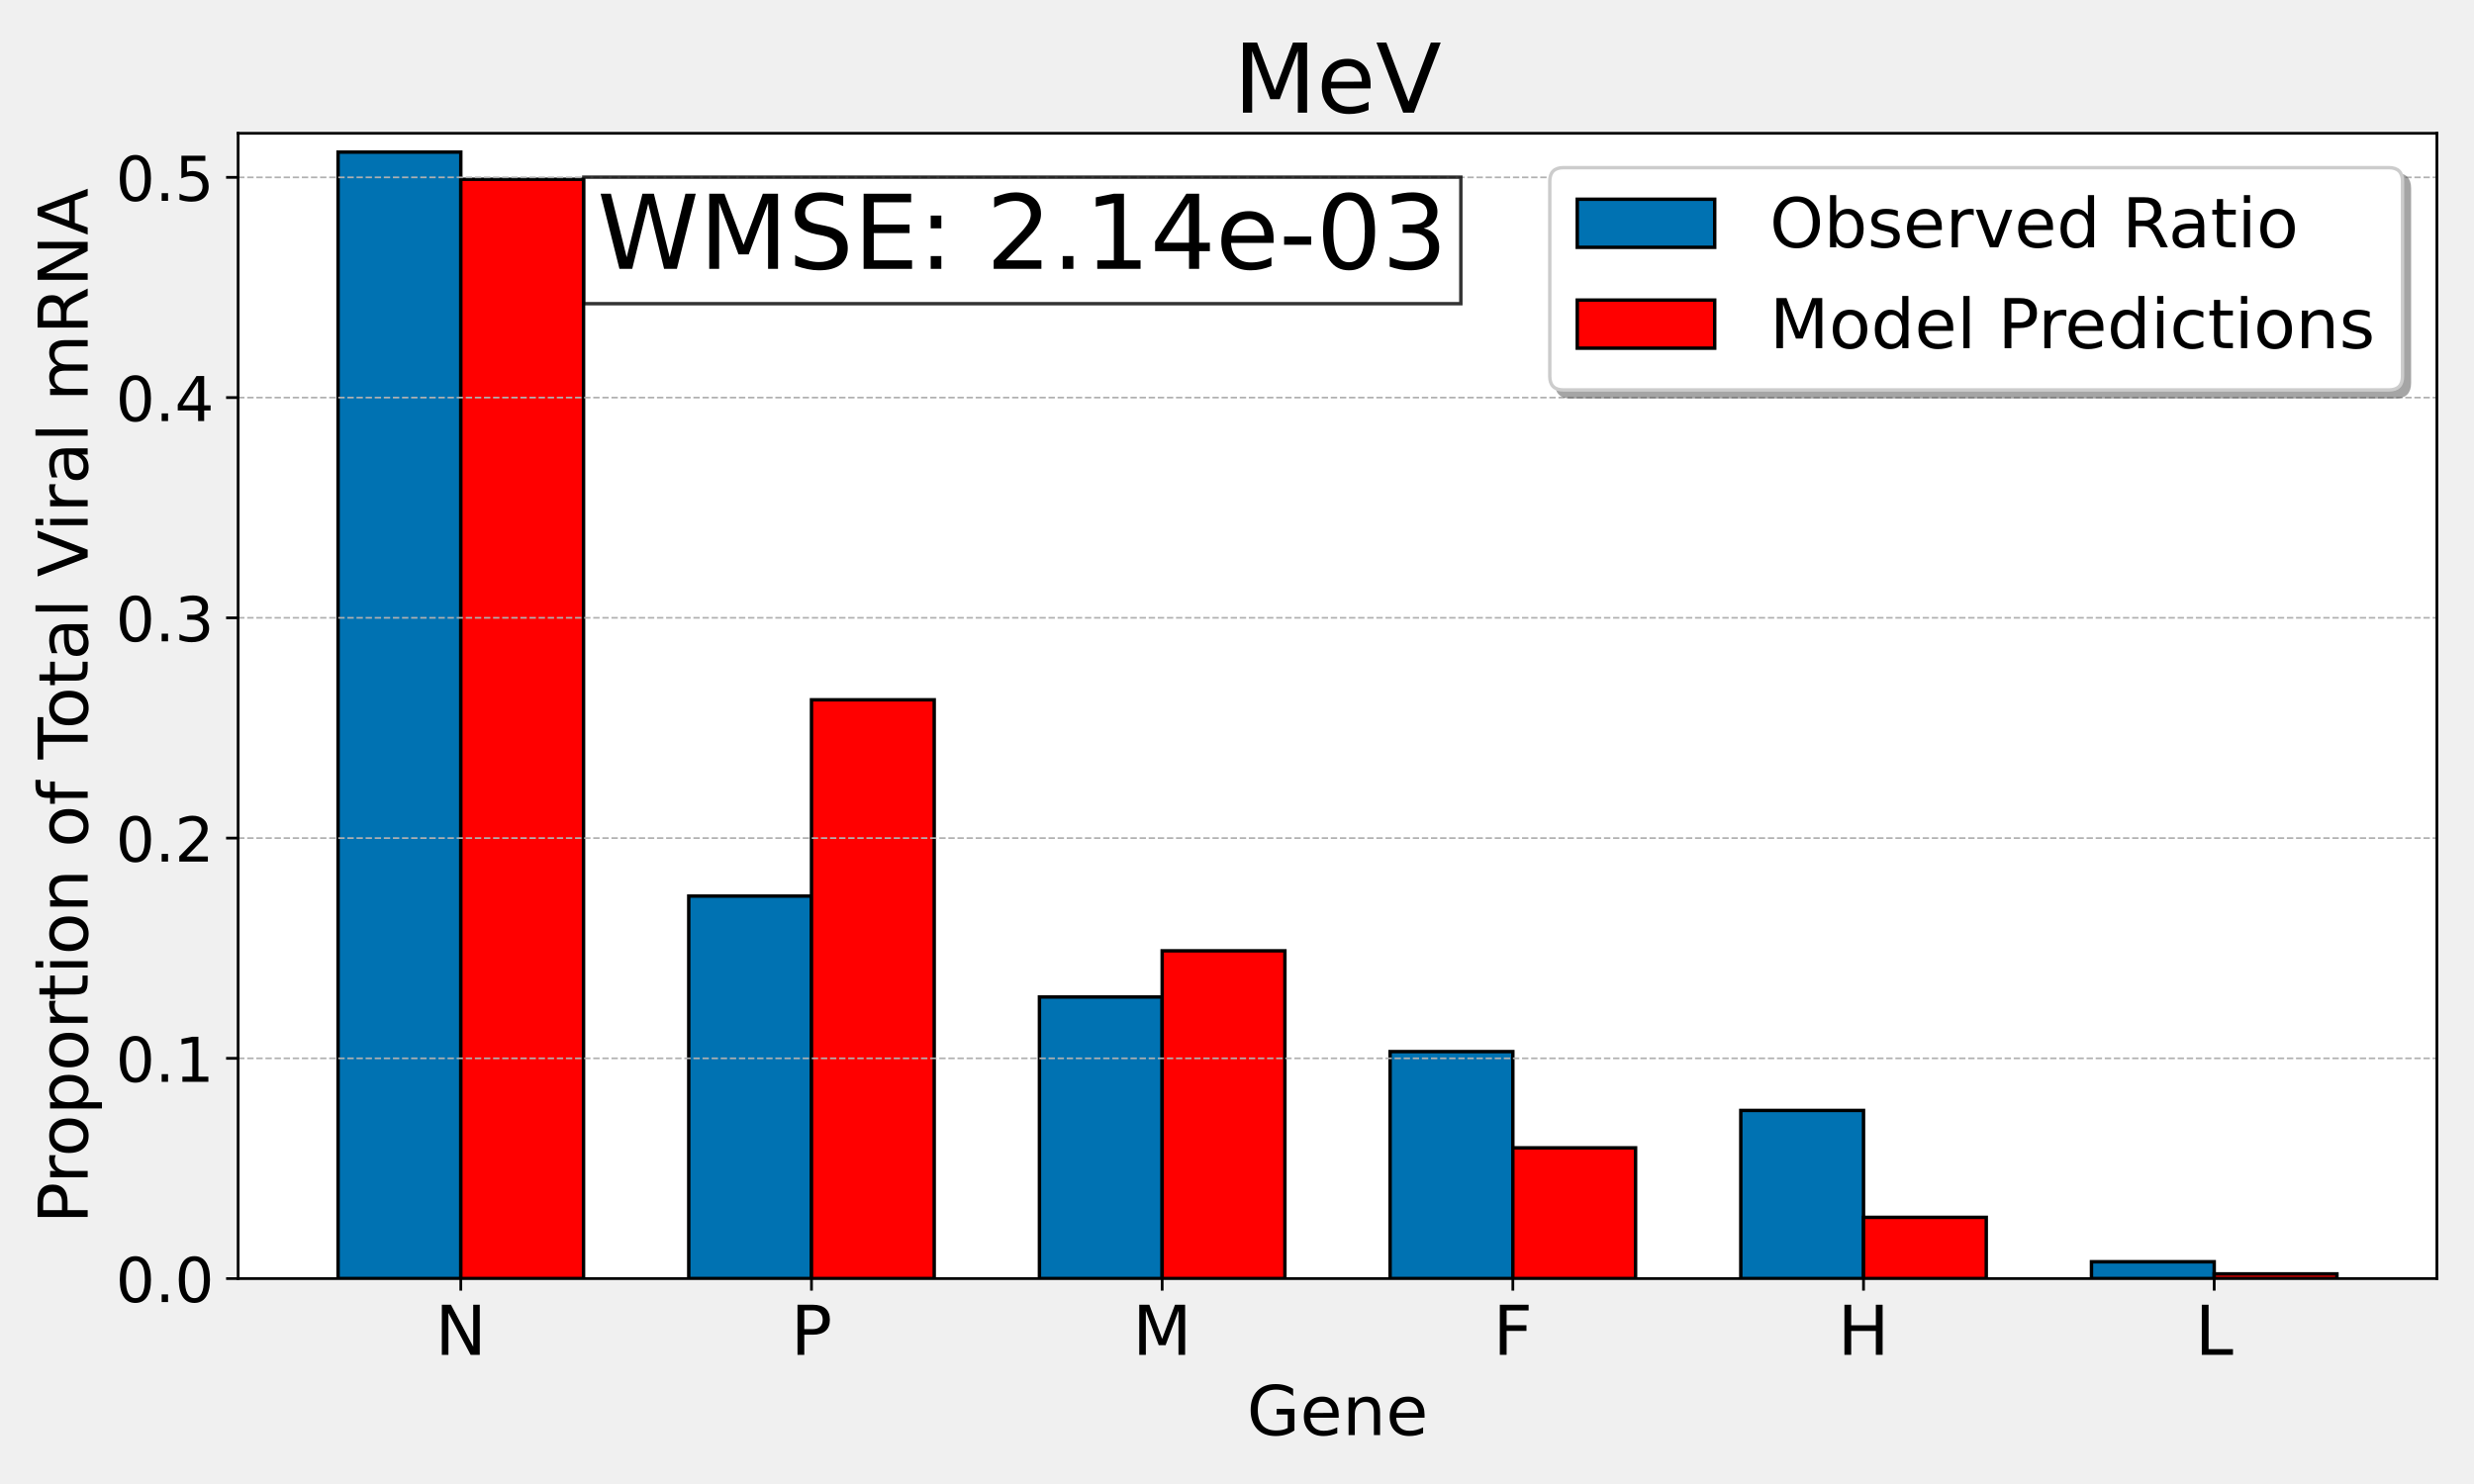
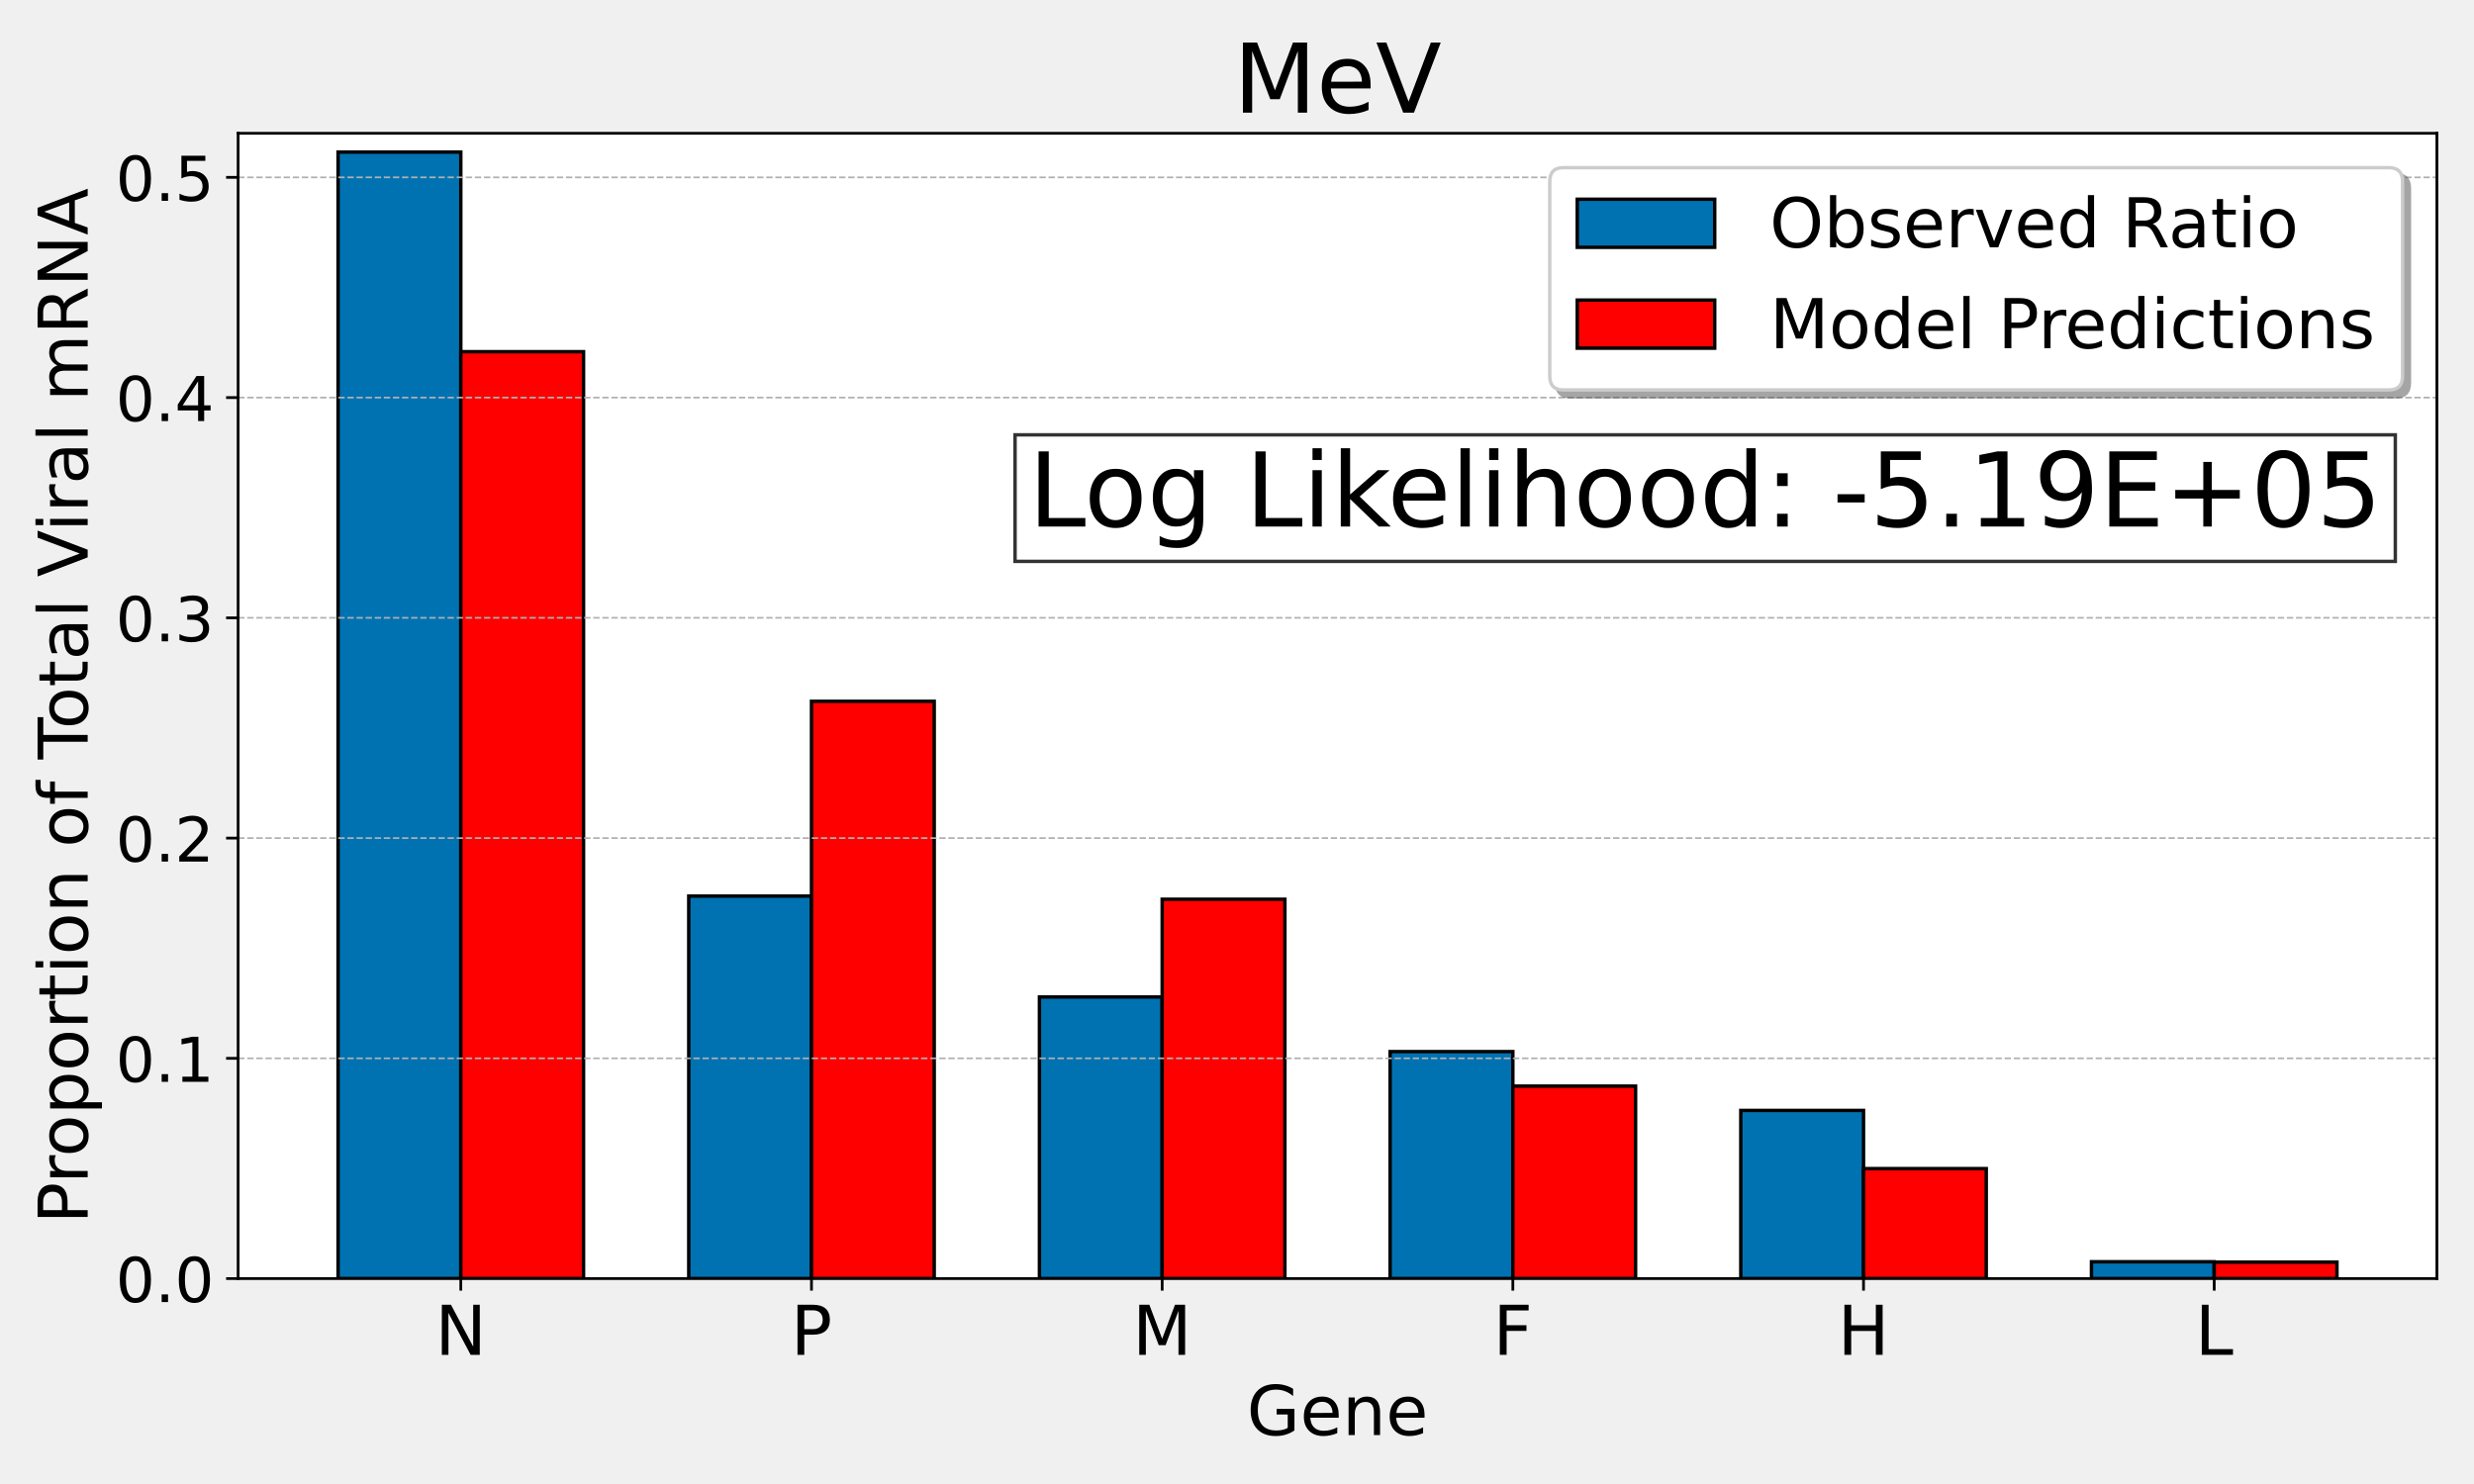
<svg xmlns="http://www.w3.org/2000/svg" xmlns:xlink="http://www.w3.org/1999/xlink" width="720pt" height="432pt" viewBox="0 0 720 432" version="1.1">
  <defs>
    <style type="text/css">*{stroke-linejoin: round; stroke-linecap: butt}</style>
  </defs>
  <g id="figure_1">
    <g id="patch_1">
      <path d="M 0 432  L 720 432  L 720 0  L 0 0  L 0 432  z " style="fill: none" />
    </g>
    <g id="axes_1">
      <g id="patch_2">
        <path d="M 69.3 372.2  L 709.2 372.2  L 709.2 38.8  L 69.3 38.8  z " style="fill: #ffffff" />
      </g>
      <g id="patch_3">
-         <path d="M 98.386 372.2  L 134.106 372.2  L 134.106 44.282  L 98.386 44.282  z " clip-path="url(#p2b75da24c3)" style="fill: #0072b2; stroke: #000000; stroke-linejoin: miter" />
+         <path d="M 98.386 372.2  L 134.106 372.2  L 134.106 44.282  L 98.386 44.282  z " clip-path="url(#p42347d7946)" style="fill: #0072b2; stroke: #000000; stroke-linejoin: miter" />
      </g>
      <g id="patch_4">
-         <path d="M 200.444 372.2  L 236.164 372.2  L 236.164 260.855  L 200.444 260.855  z " clip-path="url(#p2b75da24c3)" style="fill: #0072b2; stroke: #000000; stroke-linejoin: miter" />
+         <path d="M 200.444 372.2  L 236.164 372.2  L 236.164 260.855  L 200.444 260.855  z " clip-path="url(#p42347d7946)" style="fill: #0072b2; stroke: #000000; stroke-linejoin: miter" />
      </g>
      <g id="patch_5">
-         <path d="M 302.501 372.2  L 338.221 372.2  L 338.221 290.22  L 302.501 290.22  z " clip-path="url(#p2b75da24c3)" style="fill: #0072b2; stroke: #000000; stroke-linejoin: miter" />
+         <path d="M 302.501 372.2  L 338.221 372.2  L 338.221 290.22  L 302.501 290.22  z " clip-path="url(#p42347d7946)" style="fill: #0072b2; stroke: #000000; stroke-linejoin: miter" />
      </g>
      <g id="patch_6">
-         <path d="M 404.559 372.2  L 440.279 372.2  L 440.279 306.127  L 404.559 306.127  z " clip-path="url(#p2b75da24c3)" style="fill: #0072b2; stroke: #000000; stroke-linejoin: miter" />
+         <path d="M 404.559 372.2  L 440.279 372.2  L 440.279 306.127  L 404.559 306.127  z " clip-path="url(#p42347d7946)" style="fill: #0072b2; stroke: #000000; stroke-linejoin: miter" />
      </g>
      <g id="patch_7">
-         <path d="M 506.616 372.2  L 542.336 372.2  L 542.336 323.257  L 506.616 323.257  z " clip-path="url(#p2b75da24c3)" style="fill: #0072b2; stroke: #000000; stroke-linejoin: miter" />
+         <path d="M 506.616 372.2  L 542.336 372.2  L 542.336 323.257  L 506.616 323.257  z " clip-path="url(#p42347d7946)" style="fill: #0072b2; stroke: #000000; stroke-linejoin: miter" />
      </g>
      <g id="patch_8">
-         <path d="M 608.673 372.2  L 644.394 372.2  L 644.394 367.306  L 608.673 367.306  z " clip-path="url(#p2b75da24c3)" style="fill: #0072b2; stroke: #000000; stroke-linejoin: miter" />
+         <path d="M 608.673 372.2  L 644.394 372.2  L 644.394 367.306  L 608.673 367.306  z " clip-path="url(#p42347d7946)" style="fill: #0072b2; stroke: #000000; stroke-linejoin: miter" />
      </g>
      <g id="patch_9">
-         <path d="M 134.106 372.2  L 169.827 372.2  L 169.827 52.189  L 134.106 52.189  z " clip-path="url(#p2b75da24c3)" style="fill: #ff0000; stroke: #000000; stroke-linejoin: miter" />
+         <path d="M 134.106 372.2  L 169.827 372.2  L 169.827 102.368  L 134.106 102.368  z " clip-path="url(#p42347d7946)" style="fill: #ff0000; stroke: #000000; stroke-linejoin: miter" />
      </g>
      <g id="patch_10">
-         <path d="M 236.164 372.2  L 271.884 372.2  L 271.884 203.711  L 236.164 203.711  z " clip-path="url(#p2b75da24c3)" style="fill: #ff0000; stroke: #000000; stroke-linejoin: miter" />
+         <path d="M 236.164 372.2  L 271.884 372.2  L 271.884 204.152  L 236.164 204.152  z " clip-path="url(#p42347d7946)" style="fill: #ff0000; stroke: #000000; stroke-linejoin: miter" />
      </g>
      <g id="patch_11">
-         <path d="M 338.221 372.2  L 373.941 372.2  L 373.941 276.795  L 338.221 276.795  z " clip-path="url(#p2b75da24c3)" style="fill: #ff0000; stroke: #000000; stroke-linejoin: miter" />
+         <path d="M 338.221 372.2  L 373.941 372.2  L 373.941 261.769  L 338.221 261.769  z " clip-path="url(#p42347d7946)" style="fill: #ff0000; stroke: #000000; stroke-linejoin: miter" />
      </g>
      <g id="patch_12">
-         <path d="M 440.279 372.2  L 475.999 372.2  L 475.999 334.137  L 440.279 334.137  z " clip-path="url(#p2b75da24c3)" style="fill: #ff0000; stroke: #000000; stroke-linejoin: miter" />
+         <path d="M 440.279 372.2  L 475.999 372.2  L 475.999 316.16  L 440.279 316.16  z " clip-path="url(#p42347d7946)" style="fill: #ff0000; stroke: #000000; stroke-linejoin: miter" />
      </g>
      <g id="patch_13">
-         <path d="M 542.336 372.2  L 578.056 372.2  L 578.056 354.376  L 542.336 354.376  z " clip-path="url(#p2b75da24c3)" style="fill: #ff0000; stroke: #000000; stroke-linejoin: miter" />
+         <path d="M 542.336 372.2  L 578.056 372.2  L 578.056 340.193  L 542.336 340.193  z " clip-path="url(#p42347d7946)" style="fill: #ff0000; stroke: #000000; stroke-linejoin: miter" />
      </g>
      <g id="patch_14">
-         <path d="M 644.394 372.2  L 680.114 372.2  L 680.114 370.838  L 644.394 370.838  z " clip-path="url(#p2b75da24c3)" style="fill: #ff0000; stroke: #000000; stroke-linejoin: miter" />
+         <path d="M 644.394 372.2  L 680.114 372.2  L 680.114 367.404  L 644.394 367.404  z " clip-path="url(#p42347d7946)" style="fill: #ff0000; stroke: #000000; stroke-linejoin: miter" />
      </g>
      <g id="matplotlib.axis_1">
        <g id="xtick_1">
          <g id="line2d_1">
            <defs>
-               <path id="md124e6c155" d="M 0 0  L 0 3.5  " style="stroke: #000000; stroke-width: 0.8" />
-             </defs>
-             <g>
-               <use xlink:href="#md124e6c155" x="134.106" y="372.2" style="stroke: #000000; stroke-width: 0.8" />
+               <path id="m734fa1c72e" d="M 0 0  L 0 3.5  " style="stroke: #000000; stroke-width: 0.8" />
+             </defs>
+             <g>
+               <use xlink:href="#m734fa1c72e" x="134.106" y="372.2" style="stroke: #000000; stroke-width: 0.8" />
            </g>
          </g>
          <g id="text_1">
            <g transform="translate(126.6252 394.3969) scale(0.2 -0.2)">
              <defs>
                <path id="DejaVuSans-4e" d="M 628 4666  L 1478 4666  L 3547 763  L 3547 4666  L 4159 4666  L 4159 0  L 3309 0  L 1241 3903  L 1241 0  L 628 0  L 628 4666  z " transform="scale(0.015625)" />
              </defs>
              <use xlink:href="#DejaVuSans-4e" />
            </g>
          </g>
        </g>
        <g id="xtick_2">
          <g id="line2d_2">
            <g>
-               <use xlink:href="#md124e6c155" x="236.164" y="372.2" style="stroke: #000000; stroke-width: 0.8" />
+               <use xlink:href="#m734fa1c72e" x="236.164" y="372.2" style="stroke: #000000; stroke-width: 0.8" />
            </g>
          </g>
          <g id="text_2">
            <g transform="translate(230.1342 394.3969) scale(0.2 -0.2)">
              <defs>
                <path id="DejaVuSans-50" d="M 1259 4147  L 1259 2394  L 2053 2394  Q 2494 2394 2734 2622  Q 2975 2850 2975 3272  Q 2975 3691 2734 3919  Q 2494 4147 2053 4147  L 1259 4147  z M 628 4666  L 2053 4666  Q 2838 4666 3239 4311  Q 3641 3956 3641 3272  Q 3641 2581 3239 2228  Q 2838 1875 2053 1875  L 1259 1875  L 1259 0  L 628 0  L 628 4666  z " transform="scale(0.015625)" />
              </defs>
              <use xlink:href="#DejaVuSans-50" />
            </g>
          </g>
        </g>
        <g id="xtick_3">
          <g id="line2d_3">
            <g>
-               <use xlink:href="#md124e6c155" x="338.221" y="372.2" style="stroke: #000000; stroke-width: 0.8" />
+               <use xlink:href="#m734fa1c72e" x="338.221" y="372.2" style="stroke: #000000; stroke-width: 0.8" />
            </g>
          </g>
          <g id="text_3">
            <g transform="translate(329.5932 394.3969) scale(0.2 -0.2)">
              <defs>
                <path id="DejaVuSans-4d" d="M 628 4666  L 1569 4666  L 2759 1491  L 3956 4666  L 4897 4666  L 4897 0  L 4281 0  L 4281 4097  L 3078 897  L 2444 897  L 1241 4097  L 1241 0  L 628 0  L 628 4666  z " transform="scale(0.015625)" />
              </defs>
              <use xlink:href="#DejaVuSans-4d" />
            </g>
          </g>
        </g>
        <g id="xtick_4">
          <g id="line2d_4">
            <g>
-               <use xlink:href="#md124e6c155" x="440.279" y="372.2" style="stroke: #000000; stroke-width: 0.8" />
+               <use xlink:href="#m734fa1c72e" x="440.279" y="372.2" style="stroke: #000000; stroke-width: 0.8" />
            </g>
          </g>
          <g id="text_4">
            <g transform="translate(434.5271 394.3969) scale(0.2 -0.2)">
              <defs>
                <path id="DejaVuSans-46" d="M 628 4666  L 3309 4666  L 3309 4134  L 1259 4134  L 1259 2759  L 3109 2759  L 3109 2228  L 1259 2228  L 1259 0  L 628 0  L 628 4666  z " transform="scale(0.015625)" />
              </defs>
              <use xlink:href="#DejaVuSans-46" />
            </g>
          </g>
        </g>
        <g id="xtick_5">
          <g id="line2d_5">
            <g>
-               <use xlink:href="#md124e6c155" x="542.336" y="372.2" style="stroke: #000000; stroke-width: 0.8" />
+               <use xlink:href="#m734fa1c72e" x="542.336" y="372.2" style="stroke: #000000; stroke-width: 0.8" />
            </g>
          </g>
          <g id="text_5">
            <g transform="translate(534.8158 394.3969) scale(0.2 -0.2)">
              <defs>
                <path id="DejaVuSans-48" d="M 628 4666  L 1259 4666  L 1259 2753  L 3553 2753  L 3553 4666  L 4184 4666  L 4184 0  L 3553 0  L 3553 2222  L 1259 2222  L 1259 0  L 628 0  L 628 4666  z " transform="scale(0.015625)" />
              </defs>
              <use xlink:href="#DejaVuSans-48" />
            </g>
          </g>
        </g>
        <g id="xtick_6">
          <g id="line2d_6">
            <g>
-               <use xlink:href="#md124e6c155" x="644.394" y="372.2" style="stroke: #000000; stroke-width: 0.8" />
+               <use xlink:href="#m734fa1c72e" x="644.394" y="372.2" style="stroke: #000000; stroke-width: 0.8" />
            </g>
          </g>
          <g id="text_6">
            <g transform="translate(638.8217 394.3969) scale(0.2 -0.2)">
              <defs>
                <path id="DejaVuSans-4c" d="M 628 4666  L 1259 4666  L 1259 531  L 3531 531  L 3531 0  L 628 0  L 628 4666  z " transform="scale(0.015625)" />
              </defs>
              <use xlink:href="#DejaVuSans-4c" />
            </g>
          </g>
        </g>
        <g id="text_7">
          <g transform="translate(362.8578 417.7531) scale(0.2 -0.2)">
            <defs>
              <path id="DejaVuSans-47" d="M 3809 666  L 3809 1919  L 2778 1919  L 2778 2438  L 4434 2438  L 4434 434  Q 4069 175 3628 42  Q 3188 -91 2688 -91  Q 1594 -91 976 548  Q 359 1188 359 2328  Q 359 3472 976 4111  Q 1594 4750 2688 4750  Q 3144 4750 3555 4637  Q 3966 4525 4313 4306  L 4313 3634  Q 3963 3931 3569 4081  Q 3175 4231 2741 4231  Q 1884 4231 1454 3753  Q 1025 3275 1025 2328  Q 1025 1384 1454 906  Q 1884 428 2741 428  Q 3075 428 3337 486  Q 3600 544 3809 666  z " transform="scale(0.015625)" />
              <path id="DejaVuSans-65" d="M 3597 1894  L 3597 1613  L 953 1613  Q 991 1019 1311 708  Q 1631 397 2203 397  Q 2534 397 2845 478  Q 3156 559 3463 722  L 3463 178  Q 3153 47 2828 -22  Q 2503 -91 2169 -91  Q 1331 -91 842 396  Q 353 884 353 1716  Q 353 2575 817 3079  Q 1281 3584 2069 3584  Q 2775 3584 3186 3129  Q 3597 2675 3597 1894  z M 3022 2063  Q 3016 2534 2758 2815  Q 2500 3097 2075 3097  Q 1594 3097 1305 2825  Q 1016 2553 972 2059  L 3022 2063  z " transform="scale(0.015625)" />
              <path id="DejaVuSans-6e" d="M 3513 2113  L 3513 0  L 2938 0  L 2938 2094  Q 2938 2591 2744 2837  Q 2550 3084 2163 3084  Q 1697 3084 1428 2787  Q 1159 2491 1159 1978  L 1159 0  L 581 0  L 581 3500  L 1159 3500  L 1159 2956  Q 1366 3272 1645 3428  Q 1925 3584 2291 3584  Q 2894 3584 3203 3211  Q 3513 2838 3513 2113  z " transform="scale(0.015625)" />
            </defs>
            <use xlink:href="#DejaVuSans-47" />
            <use xlink:href="#DejaVuSans-65" x="77.49" />
            <use xlink:href="#DejaVuSans-6e" x="139.014" />
            <use xlink:href="#DejaVuSans-65" x="202.393" />
          </g>
        </g>
      </g>
      <g id="matplotlib.axis_2">
        <g id="ytick_1">
          <g id="line2d_7">
-             <path d="M 69.3 372.2  L 709.2 372.2  " clip-path="url(#p2b75da24c3)" style="fill: none; stroke-dasharray: 1.85,0.8; stroke-dashoffset: 0; stroke: #b0b0b0; stroke-width: 0.5" />
+             <path d="M 69.3 372.2  L 709.2 372.2  " clip-path="url(#p42347d7946)" style="fill: none; stroke-dasharray: 1.85,0.8; stroke-dashoffset: 0; stroke: #b0b0b0; stroke-width: 0.5" />
          </g>
          <g id="line2d_8">
            <defs>
-               <path id="mb677c63ce0" d="M 0 0  L -3.5 0  " style="stroke: #000000; stroke-width: 0.8" />
-             </defs>
-             <g>
-               <use xlink:href="#mb677c63ce0" x="69.3" y="372.2" style="stroke: #000000; stroke-width: 0.8" />
+               <path id="m5d11153fe6" d="M 0 0  L -3.5 0  " style="stroke: #000000; stroke-width: 0.8" />
+             </defs>
+             <g>
+               <use xlink:href="#m5d11153fe6" x="69.3" y="372.2" style="stroke: #000000; stroke-width: 0.8" />
            </g>
          </g>
          <g id="text_8">
            <g transform="translate(33.67437 379.0386) scale(0.18 -0.18)">
              <defs>
                <path id="DejaVuSans-30" d="M 2034 4250  Q 1547 4250 1301 3770  Q 1056 3291 1056 2328  Q 1056 1369 1301 889  Q 1547 409 2034 409  Q 2525 409 2770 889  Q 3016 1369 3016 2328  Q 3016 3291 2770 3770  Q 2525 4250 2034 4250  z M 2034 4750  Q 2819 4750 3233 4129  Q 3647 3509 3647 2328  Q 3647 1150 3233 529  Q 2819 -91 2034 -91  Q 1250 -91 836 529  Q 422 1150 422 2328  Q 422 3509 836 4129  Q 1250 4750 2034 4750  z " transform="scale(0.015625)" />
                <path id="DejaVuSans-2e" d="M 684 794  L 1344 794  L 1344 0  L 684 0  L 684 794  z " transform="scale(0.015625)" />
              </defs>
              <use xlink:href="#DejaVuSans-30" />
              <use xlink:href="#DejaVuSans-2e" x="63.623" />
              <use xlink:href="#DejaVuSans-30" x="95.41" />
            </g>
          </g>
        </g>
        <g id="ytick_2">
          <g id="line2d_9">
-             <path d="M 69.3 308.085  L 709.2 308.085  " clip-path="url(#p2b75da24c3)" style="fill: none; stroke-dasharray: 1.85,0.8; stroke-dashoffset: 0; stroke: #b0b0b0; stroke-width: 0.5" />
+             <path d="M 69.3 308.085  L 709.2 308.085  " clip-path="url(#p42347d7946)" style="fill: none; stroke-dasharray: 1.85,0.8; stroke-dashoffset: 0; stroke: #b0b0b0; stroke-width: 0.5" />
          </g>
          <g id="line2d_10">
            <g>
-               <use xlink:href="#mb677c63ce0" x="69.3" y="308.085" style="stroke: #000000; stroke-width: 0.8" />
+               <use xlink:href="#m5d11153fe6" x="69.3" y="308.085" style="stroke: #000000; stroke-width: 0.8" />
            </g>
          </g>
          <g id="text_9">
            <g transform="translate(33.67437 314.9232) scale(0.18 -0.18)">
              <defs>
                <path id="DejaVuSans-31" d="M 794 531  L 1825 531  L 1825 4091  L 703 3866  L 703 4441  L 1819 4666  L 2450 4666  L 2450 531  L 3481 531  L 3481 0  L 794 0  L 794 531  z " transform="scale(0.015625)" />
              </defs>
              <use xlink:href="#DejaVuSans-30" />
              <use xlink:href="#DejaVuSans-2e" x="63.623" />
              <use xlink:href="#DejaVuSans-31" x="95.41" />
            </g>
          </g>
        </g>
        <g id="ytick_3">
          <g id="line2d_11">
-             <path d="M 69.3 243.969  L 709.2 243.969  " clip-path="url(#p2b75da24c3)" style="fill: none; stroke-dasharray: 1.85,0.8; stroke-dashoffset: 0; stroke: #b0b0b0; stroke-width: 0.5" />
+             <path d="M 69.3 243.969  L 709.2 243.969  " clip-path="url(#p42347d7946)" style="fill: none; stroke-dasharray: 1.85,0.8; stroke-dashoffset: 0; stroke: #b0b0b0; stroke-width: 0.5" />
          </g>
          <g id="line2d_12">
            <g>
-               <use xlink:href="#mb677c63ce0" x="69.3" y="243.969" style="stroke: #000000; stroke-width: 0.8" />
+               <use xlink:href="#m5d11153fe6" x="69.3" y="243.969" style="stroke: #000000; stroke-width: 0.8" />
            </g>
          </g>
          <g id="text_10">
            <g transform="translate(33.67437 250.8078) scale(0.18 -0.18)">
              <defs>
                <path id="DejaVuSans-32" d="M 1228 531  L 3431 531  L 3431 0  L 469 0  L 469 531  Q 828 903 1448 1529  Q 2069 2156 2228 2338  Q 2531 2678 2651 2914  Q 2772 3150 2772 3378  Q 2772 3750 2511 3984  Q 2250 4219 1831 4219  Q 1534 4219 1204 4116  Q 875 4013 500 3803  L 500 4441  Q 881 4594 1212 4672  Q 1544 4750 1819 4750  Q 2544 4750 2975 4387  Q 3406 4025 3406 3419  Q 3406 3131 3298 2873  Q 3191 2616 2906 2266  Q 2828 2175 2409 1742  Q 1991 1309 1228 531  z " transform="scale(0.015625)" />
              </defs>
              <use xlink:href="#DejaVuSans-30" />
              <use xlink:href="#DejaVuSans-2e" x="63.623" />
              <use xlink:href="#DejaVuSans-32" x="95.41" />
            </g>
          </g>
        </g>
        <g id="ytick_4">
          <g id="line2d_13">
-             <path d="M 69.3 179.854  L 709.2 179.854  " clip-path="url(#p2b75da24c3)" style="fill: none; stroke-dasharray: 1.85,0.8; stroke-dashoffset: 0; stroke: #b0b0b0; stroke-width: 0.5" />
+             <path d="M 69.3 179.854  L 709.2 179.854  " clip-path="url(#p42347d7946)" style="fill: none; stroke-dasharray: 1.85,0.8; stroke-dashoffset: 0; stroke: #b0b0b0; stroke-width: 0.5" />
          </g>
          <g id="line2d_14">
            <g>
-               <use xlink:href="#mb677c63ce0" x="69.3" y="179.854" style="stroke: #000000; stroke-width: 0.8" />
+               <use xlink:href="#m5d11153fe6" x="69.3" y="179.854" style="stroke: #000000; stroke-width: 0.8" />
            </g>
          </g>
          <g id="text_11">
            <g transform="translate(33.67437 186.6924) scale(0.18 -0.18)">
              <defs>
                <path id="DejaVuSans-33" d="M 2597 2516  Q 3050 2419 3304 2112  Q 3559 1806 3559 1356  Q 3559 666 3084 287  Q 2609 -91 1734 -91  Q 1441 -91 1130 -33  Q 819 25 488 141  L 488 750  Q 750 597 1062 519  Q 1375 441 1716 441  Q 2309 441 2620 675  Q 2931 909 2931 1356  Q 2931 1769 2642 2001  Q 2353 2234 1838 2234  L 1294 2234  L 1294 2753  L 1863 2753  Q 2328 2753 2575 2939  Q 2822 3125 2822 3475  Q 2822 3834 2567 4026  Q 2313 4219 1838 4219  Q 1578 4219 1281 4162  Q 984 4106 628 3988  L 628 4550  Q 988 4650 1302 4700  Q 1616 4750 1894 4750  Q 2613 4750 3031 4423  Q 3450 4097 3450 3541  Q 3450 3153 3228 2886  Q 3006 2619 2597 2516  z " transform="scale(0.015625)" />
              </defs>
              <use xlink:href="#DejaVuSans-30" />
              <use xlink:href="#DejaVuSans-2e" x="63.623" />
              <use xlink:href="#DejaVuSans-33" x="95.41" />
            </g>
          </g>
        </g>
        <g id="ytick_5">
          <g id="line2d_15">
-             <path d="M 69.3 115.738  L 709.2 115.738  " clip-path="url(#p2b75da24c3)" style="fill: none; stroke-dasharray: 1.85,0.8; stroke-dashoffset: 0; stroke: #b0b0b0; stroke-width: 0.5" />
+             <path d="M 69.3 115.738  L 709.2 115.738  " clip-path="url(#p42347d7946)" style="fill: none; stroke-dasharray: 1.85,0.8; stroke-dashoffset: 0; stroke: #b0b0b0; stroke-width: 0.5" />
          </g>
          <g id="line2d_16">
            <g>
-               <use xlink:href="#mb677c63ce0" x="69.3" y="115.738" style="stroke: #000000; stroke-width: 0.8" />
+               <use xlink:href="#m5d11153fe6" x="69.3" y="115.738" style="stroke: #000000; stroke-width: 0.8" />
            </g>
          </g>
          <g id="text_12">
            <g transform="translate(33.67437 122.5771) scale(0.18 -0.18)">
              <defs>
                <path id="DejaVuSans-34" d="M 2419 4116  L 825 1625  L 2419 1625  L 2419 4116  z M 2253 4666  L 3047 4666  L 3047 1625  L 3713 1625  L 3713 1100  L 3047 1100  L 3047 0  L 2419 0  L 2419 1100  L 313 1100  L 313 1709  L 2253 4666  z " transform="scale(0.015625)" />
              </defs>
              <use xlink:href="#DejaVuSans-30" />
              <use xlink:href="#DejaVuSans-2e" x="63.623" />
              <use xlink:href="#DejaVuSans-34" x="95.41" />
            </g>
          </g>
        </g>
        <g id="ytick_6">
          <g id="line2d_17">
-             <path d="M 69.3 51.623  L 709.2 51.623  " clip-path="url(#p2b75da24c3)" style="fill: none; stroke-dasharray: 1.85,0.8; stroke-dashoffset: 0; stroke: #b0b0b0; stroke-width: 0.5" />
+             <path d="M 69.3 51.623  L 709.2 51.623  " clip-path="url(#p42347d7946)" style="fill: none; stroke-dasharray: 1.85,0.8; stroke-dashoffset: 0; stroke: #b0b0b0; stroke-width: 0.5" />
          </g>
          <g id="line2d_18">
            <g>
-               <use xlink:href="#mb677c63ce0" x="69.3" y="51.623" style="stroke: #000000; stroke-width: 0.8" />
+               <use xlink:href="#m5d11153fe6" x="69.3" y="51.623" style="stroke: #000000; stroke-width: 0.8" />
            </g>
          </g>
          <g id="text_13">
            <g transform="translate(33.67437 58.46167) scale(0.18 -0.18)">
              <defs>
                <path id="DejaVuSans-35" d="M 691 4666  L 3169 4666  L 3169 4134  L 1269 4134  L 1269 2991  Q 1406 3038 1543 3061  Q 1681 3084 1819 3084  Q 2600 3084 3056 2656  Q 3513 2228 3513 1497  Q 3513 744 3044 326  Q 2575 -91 1722 -91  Q 1428 -91 1123 -41  Q 819 9 494 109  L 494 744  Q 775 591 1075 516  Q 1375 441 1709 441  Q 2250 441 2565 725  Q 2881 1009 2881 1497  Q 2881 1984 2565 2268  Q 2250 2553 1709 2553  Q 1456 2553 1204 2497  Q 953 2441 691 2322  L 691 4666  z " transform="scale(0.015625)" />
              </defs>
              <use xlink:href="#DejaVuSans-30" />
              <use xlink:href="#DejaVuSans-2e" x="63.623" />
              <use xlink:href="#DejaVuSans-35" x="95.41" />
            </g>
          </g>
        </g>
        <g id="text_14">
          <g transform="translate(25.515 356.2188) rotate(-90) scale(0.2 -0.2)">
            <defs>
              <path id="DejaVuSans-72" d="M 2631 2963  Q 2534 3019 2420 3045  Q 2306 3072 2169 3072  Q 1681 3072 1420 2755  Q 1159 2438 1159 1844  L 1159 0  L 581 0  L 581 3500  L 1159 3500  L 1159 2956  Q 1341 3275 1631 3429  Q 1922 3584 2338 3584  Q 2397 3584 2469 3576  Q 2541 3569 2628 3553  L 2631 2963  z " transform="scale(0.015625)" />
              <path id="DejaVuSans-6f" d="M 1959 3097  Q 1497 3097 1228 2736  Q 959 2375 959 1747  Q 959 1119 1226 758  Q 1494 397 1959 397  Q 2419 397 2687 759  Q 2956 1122 2956 1747  Q 2956 2369 2687 2733  Q 2419 3097 1959 3097  z M 1959 3584  Q 2709 3584 3137 3096  Q 3566 2609 3566 1747  Q 3566 888 3137 398  Q 2709 -91 1959 -91  Q 1206 -91 779 398  Q 353 888 353 1747  Q 353 2609 779 3096  Q 1206 3584 1959 3584  z " transform="scale(0.015625)" />
              <path id="DejaVuSans-70" d="M 1159 525  L 1159 -1331  L 581 -1331  L 581 3500  L 1159 3500  L 1159 2969  Q 1341 3281 1617 3432  Q 1894 3584 2278 3584  Q 2916 3584 3314 3078  Q 3713 2572 3713 1747  Q 3713 922 3314 415  Q 2916 -91 2278 -91  Q 1894 -91 1617 61  Q 1341 213 1159 525  z M 3116 1747  Q 3116 2381 2855 2742  Q 2594 3103 2138 3103  Q 1681 3103 1420 2742  Q 1159 2381 1159 1747  Q 1159 1113 1420 752  Q 1681 391 2138 391  Q 2594 391 2855 752  Q 3116 1113 3116 1747  z " transform="scale(0.015625)" />
              <path id="DejaVuSans-74" d="M 1172 4494  L 1172 3500  L 2356 3500  L 2356 3053  L 1172 3053  L 1172 1153  Q 1172 725 1289 603  Q 1406 481 1766 481  L 2356 481  L 2356 0  L 1766 0  Q 1100 0 847 248  Q 594 497 594 1153  L 594 3053  L 172 3053  L 172 3500  L 594 3500  L 594 4494  L 1172 4494  z " transform="scale(0.015625)" />
              <path id="DejaVuSans-69" d="M 603 3500  L 1178 3500  L 1178 0  L 603 0  L 603 3500  z M 603 4863  L 1178 4863  L 1178 4134  L 603 4134  L 603 4863  z " transform="scale(0.015625)" />
              <path id="DejaVuSans-20" transform="scale(0.015625)" />
              <path id="DejaVuSans-66" d="M 2375 4863  L 2375 4384  L 1825 4384  Q 1516 4384 1395 4259  Q 1275 4134 1275 3809  L 1275 3500  L 2222 3500  L 2222 3053  L 1275 3053  L 1275 0  L 697 0  L 697 3053  L 147 3053  L 147 3500  L 697 3500  L 697 3744  Q 697 4328 969 4595  Q 1241 4863 1831 4863  L 2375 4863  z " transform="scale(0.015625)" />
              <path id="DejaVuSans-54" d="M -19 4666  L 3928 4666  L 3928 4134  L 2272 4134  L 2272 0  L 1638 0  L 1638 4134  L -19 4134  L -19 4666  z " transform="scale(0.015625)" />
              <path id="DejaVuSans-61" d="M 2194 1759  Q 1497 1759 1228 1600  Q 959 1441 959 1056  Q 959 750 1161 570  Q 1363 391 1709 391  Q 2188 391 2477 730  Q 2766 1069 2766 1631  L 2766 1759  L 2194 1759  z M 3341 1997  L 3341 0  L 2766 0  L 2766 531  Q 2569 213 2275 61  Q 1981 -91 1556 -91  Q 1019 -91 701 211  Q 384 513 384 1019  Q 384 1609 779 1909  Q 1175 2209 1959 2209  L 2766 2209  L 2766 2266  Q 2766 2663 2505 2880  Q 2244 3097 1772 3097  Q 1472 3097 1187 3025  Q 903 2953 641 2809  L 641 3341  Q 956 3463 1253 3523  Q 1550 3584 1831 3584  Q 2591 3584 2966 3190  Q 3341 2797 3341 1997  z " transform="scale(0.015625)" />
              <path id="DejaVuSans-6c" d="M 603 4863  L 1178 4863  L 1178 0  L 603 0  L 603 4863  z " transform="scale(0.015625)" />
              <path id="DejaVuSans-56" d="M 1831 0  L 50 4666  L 709 4666  L 2188 738  L 3669 4666  L 4325 4666  L 2547 0  L 1831 0  z " transform="scale(0.015625)" />
              <path id="DejaVuSans-6d" d="M 3328 2828  Q 3544 3216 3844 3400  Q 4144 3584 4550 3584  Q 5097 3584 5394 3201  Q 5691 2819 5691 2113  L 5691 0  L 5113 0  L 5113 2094  Q 5113 2597 4934 2840  Q 4756 3084 4391 3084  Q 3944 3084 3684 2787  Q 3425 2491 3425 1978  L 3425 0  L 2847 0  L 2847 2094  Q 2847 2600 2669 2842  Q 2491 3084 2119 3084  Q 1678 3084 1418 2786  Q 1159 2488 1159 1978  L 1159 0  L 581 0  L 581 3500  L 1159 3500  L 1159 2956  Q 1356 3278 1631 3431  Q 1906 3584 2284 3584  Q 2666 3584 2933 3390  Q 3200 3197 3328 2828  z " transform="scale(0.015625)" />
              <path id="DejaVuSans-52" d="M 2841 2188  Q 3044 2119 3236 1894  Q 3428 1669 3622 1275  L 4263 0  L 3584 0  L 2988 1197  Q 2756 1666 2539 1819  Q 2322 1972 1947 1972  L 1259 1972  L 1259 0  L 628 0  L 628 4666  L 2053 4666  Q 2853 4666 3247 4331  Q 3641 3997 3641 3322  Q 3641 2881 3436 2590  Q 3231 2300 2841 2188  z M 1259 4147  L 1259 2491  L 2053 2491  Q 2509 2491 2742 2702  Q 2975 2913 2975 3322  Q 2975 3731 2742 3939  Q 2509 4147 2053 4147  L 1259 4147  z " transform="scale(0.015625)" />
              <path id="DejaVuSans-41" d="M 2188 4044  L 1331 1722  L 3047 1722  L 2188 4044  z M 1831 4666  L 2547 4666  L 4325 0  L 3669 0  L 3244 1197  L 1141 1197  L 716 0  L 50 0  L 1831 4666  z " transform="scale(0.015625)" />
            </defs>
            <use xlink:href="#DejaVuSans-50" />
            <use xlink:href="#DejaVuSans-72" x="58.553" />
            <use xlink:href="#DejaVuSans-6f" x="97.416" />
            <use xlink:href="#DejaVuSans-70" x="158.598" />
            <use xlink:href="#DejaVuSans-6f" x="222.074" />
            <use xlink:href="#DejaVuSans-72" x="283.256" />
            <use xlink:href="#DejaVuSans-74" x="324.369" />
            <use xlink:href="#DejaVuSans-69" x="363.578" />
            <use xlink:href="#DejaVuSans-6f" x="391.361" />
            <use xlink:href="#DejaVuSans-6e" x="452.543" />
            <use xlink:href="#DejaVuSans-20" x="515.922" />
            <use xlink:href="#DejaVuSans-6f" x="547.709" />
            <use xlink:href="#DejaVuSans-66" x="608.891" />
            <use xlink:href="#DejaVuSans-20" x="644.096" />
            <use xlink:href="#DejaVuSans-54" x="675.883" />
            <use xlink:href="#DejaVuSans-6f" x="719.967" />
            <use xlink:href="#DejaVuSans-74" x="781.148" />
            <use xlink:href="#DejaVuSans-61" x="820.357" />
            <use xlink:href="#DejaVuSans-6c" x="881.637" />
            <use xlink:href="#DejaVuSans-20" x="909.42" />
            <use xlink:href="#DejaVuSans-56" x="941.207" />
            <use xlink:href="#DejaVuSans-69" x="1007.365" />
            <use xlink:href="#DejaVuSans-72" x="1035.148" />
            <use xlink:href="#DejaVuSans-61" x="1076.262" />
            <use xlink:href="#DejaVuSans-6c" x="1137.541" />
            <use xlink:href="#DejaVuSans-20" x="1165.324" />
            <use xlink:href="#DejaVuSans-6d" x="1197.111" />
            <use xlink:href="#DejaVuSans-52" x="1294.523" />
            <use xlink:href="#DejaVuSans-4e" x="1364.006" />
            <use xlink:href="#DejaVuSans-41" x="1438.811" />
          </g>
        </g>
      </g>
-       <g id="LineCollection_1">
-         <path d="M 116.246 44.282  L 116.246 44.282  " clip-path="url(#p2b75da24c3)" style="fill: none; stroke: #000000; stroke-width: 1.5" />
-         <path d="M 218.304 260.855  L 218.304 260.855  " clip-path="url(#p2b75da24c3)" style="fill: none; stroke: #000000; stroke-width: 1.5" />
-         <path d="M 320.361 290.22  L 320.361 290.22  " clip-path="url(#p2b75da24c3)" style="fill: none; stroke: #000000; stroke-width: 1.5" />
-         <path d="M 422.419 306.127  L 422.419 306.127  " clip-path="url(#p2b75da24c3)" style="fill: none; stroke: #000000; stroke-width: 1.5" />
-         <path d="M 524.476 323.257  L 524.476 323.257  " clip-path="url(#p2b75da24c3)" style="fill: none; stroke: #000000; stroke-width: 1.5" />
-         <path d="M 626.533 367.306  L 626.533 367.306  " clip-path="url(#p2b75da24c3)" style="fill: none; stroke: #000000; stroke-width: 1.5" />
-       </g>
      <g id="patch_15">
        <path d="M 69.3 372.2  L 69.3 38.8  " style="fill: none; stroke: #000000; stroke-width: 0.8; stroke-linejoin: miter; stroke-linecap: square" />
      </g>
      <g id="patch_16">
        <path d="M 709.2 372.2  L 709.2 38.8  " style="fill: none; stroke: #000000; stroke-width: 0.8; stroke-linejoin: miter; stroke-linecap: square" />
      </g>
      <g id="patch_17">
        <path d="M 69.3 372.2  L 709.2 372.2  " style="fill: none; stroke: #000000; stroke-width: 0.8; stroke-linejoin: miter; stroke-linecap: square" />
      </g>
      <g id="patch_18">
        <path d="M 69.3 38.8  L 709.2 38.8  " style="fill: none; stroke: #000000; stroke-width: 0.8; stroke-linejoin: miter; stroke-linecap: square" />
      </g>
      <g id="text_15">
        <g id="patch_19">
-           <path d="M 169.901 88.404  L 425.145 88.404  L 425.145 51.57  L 169.901 51.57  z " style="fill: #ffffff; opacity: 0.8; stroke: #000000; stroke-linejoin: miter" />
-         </g>
-         <g transform="translate(173.8013 78.26531) scale(0.3 -0.3)">
+           <path d="M 295.412 163.419  L 697.102 163.419  L 697.102 126.585  L 295.412 126.585  z " style="fill: #ffffff; opacity: 0.8; stroke: #000000; stroke-linejoin: miter" />
+         </g>
+         <g transform="translate(299.3119 153.2803) scale(0.3 -0.3)">
          <defs>
-             <path id="DejaVuSans-57" d="M 213 4666  L 850 4666  L 1831 722  L 2809 4666  L 3519 4666  L 4500 722  L 5478 4666  L 6119 4666  L 4947 0  L 4153 0  L 3169 4050  L 2175 0  L 1381 0  L 213 4666  z " transform="scale(0.015625)" />
-             <path id="DejaVuSans-53" d="M 3425 4513  L 3425 3897  Q 3066 4069 2747 4153  Q 2428 4238 2131 4238  Q 1616 4238 1336 4038  Q 1056 3838 1056 3469  Q 1056 3159 1242 3001  Q 1428 2844 1947 2747  L 2328 2669  Q 3034 2534 3370 2195  Q 3706 1856 3706 1288  Q 3706 609 3251 259  Q 2797 -91 1919 -91  Q 1588 -91 1214 -16  Q 841 59 441 206  L 441 856  Q 825 641 1194 531  Q 1563 422 1919 422  Q 2459 422 2753 634  Q 3047 847 3047 1241  Q 3047 1584 2836 1778  Q 2625 1972 2144 2069  L 1759 2144  Q 1053 2284 737 2584  Q 422 2884 422 3419  Q 422 4038 858 4394  Q 1294 4750 2059 4750  Q 2388 4750 2728 4690  Q 3069 4631 3425 4513  z " transform="scale(0.015625)" />
-             <path id="DejaVuSans-45" d="M 628 4666  L 3578 4666  L 3578 4134  L 1259 4134  L 1259 2753  L 3481 2753  L 3481 2222  L 1259 2222  L 1259 531  L 3634 531  L 3634 0  L 628 0  L 628 4666  z " transform="scale(0.015625)" />
+             <path id="DejaVuSans-67" d="M 2906 1791  Q 2906 2416 2648 2759  Q 2391 3103 1925 3103  Q 1463 3103 1205 2759  Q 947 2416 947 1791  Q 947 1169 1205 825  Q 1463 481 1925 481  Q 2391 481 2648 825  Q 2906 1169 2906 1791  z M 3481 434  Q 3481 -459 3084 -895  Q 2688 -1331 1869 -1331  Q 1566 -1331 1297 -1286  Q 1028 -1241 775 -1147  L 775 -588  Q 1028 -725 1275 -790  Q 1522 -856 1778 -856  Q 2344 -856 2625 -561  Q 2906 -266 2906 331  L 2906 616  Q 2728 306 2450 153  Q 2172 0 1784 0  Q 1141 0 747 490  Q 353 981 353 1791  Q 353 2603 747 3093  Q 1141 3584 1784 3584  Q 2172 3584 2450 3431  Q 2728 3278 2906 2969  L 2906 3500  L 3481 3500  L 3481 434  z " transform="scale(0.015625)" />
+             <path id="DejaVuSans-6b" d="M 581 4863  L 1159 4863  L 1159 1991  L 2875 3500  L 3609 3500  L 1753 1863  L 3688 0  L 2938 0  L 1159 1709  L 1159 0  L 581 0  L 581 4863  z " transform="scale(0.015625)" />
+             <path id="DejaVuSans-68" d="M 3513 2113  L 3513 0  L 2938 0  L 2938 2094  Q 2938 2591 2744 2837  Q 2550 3084 2163 3084  Q 1697 3084 1428 2787  Q 1159 2491 1159 1978  L 1159 0  L 581 0  L 581 4863  L 1159 4863  L 1159 2956  Q 1366 3272 1645 3428  Q 1925 3584 2291 3584  Q 2894 3584 3203 3211  Q 3513 2838 3513 2113  z " transform="scale(0.015625)" />
+             <path id="DejaVuSans-64" d="M 2906 2969  L 2906 4863  L 3481 4863  L 3481 0  L 2906 0  L 2906 525  Q 2725 213 2448 61  Q 2172 -91 1784 -91  Q 1150 -91 751 415  Q 353 922 353 1747  Q 353 2572 751 3078  Q 1150 3584 1784 3584  Q 2172 3584 2448 3432  Q 2725 3281 2906 2969  z M 947 1747  Q 947 1113 1208 752  Q 1469 391 1925 391  Q 2381 391 2643 752  Q 2906 1113 2906 1747  Q 2906 2381 2643 2742  Q 2381 3103 1925 3103  Q 1469 3103 1208 2742  Q 947 2381 947 1747  z " transform="scale(0.015625)" />
            <path id="DejaVuSans-3a" d="M 750 794  L 1409 794  L 1409 0  L 750 0  L 750 794  z M 750 3309  L 1409 3309  L 1409 2516  L 750 2516  L 750 3309  z " transform="scale(0.015625)" />
            <path id="DejaVuSans-2d" d="M 313 2009  L 1997 2009  L 1997 1497  L 313 1497  L 313 2009  z " transform="scale(0.015625)" />
+             <path id="DejaVuSans-39" d="M 703 97  L 703 672  Q 941 559 1184 500  Q 1428 441 1663 441  Q 2288 441 2617 861  Q 2947 1281 2994 2138  Q 2813 1869 2534 1725  Q 2256 1581 1919 1581  Q 1219 1581 811 2004  Q 403 2428 403 3163  Q 403 3881 828 4315  Q 1253 4750 1959 4750  Q 2769 4750 3195 4129  Q 3622 3509 3622 2328  Q 3622 1225 3098 567  Q 2575 -91 1691 -91  Q 1453 -91 1209 -44  Q 966 3 703 97  z M 1959 2075  Q 2384 2075 2632 2365  Q 2881 2656 2881 3163  Q 2881 3666 2632 3958  Q 2384 4250 1959 4250  Q 1534 4250 1286 3958  Q 1038 3666 1038 3163  Q 1038 2656 1286 2365  Q 1534 2075 1959 2075  z " transform="scale(0.015625)" />
+             <path id="DejaVuSans-45" d="M 628 4666  L 3578 4666  L 3578 4134  L 1259 4134  L 1259 2753  L 3481 2753  L 3481 2222  L 1259 2222  L 1259 531  L 3634 531  L 3634 0  L 628 0  L 628 4666  z " transform="scale(0.015625)" />
+             <path id="DejaVuSans-2b" d="M 2944 4013  L 2944 2272  L 4684 2272  L 4684 1741  L 2944 1741  L 2944 0  L 2419 0  L 2419 1741  L 678 1741  L 678 2272  L 2419 2272  L 2419 4013  L 2944 4013  z " transform="scale(0.015625)" />
          </defs>
-           <use xlink:href="#DejaVuSans-57" />
-           <use xlink:href="#DejaVuSans-4d" x="98.877" />
-           <use xlink:href="#DejaVuSans-53" x="185.156" />
-           <use xlink:href="#DejaVuSans-45" x="248.633" />
-           <use xlink:href="#DejaVuSans-3a" x="311.816" />
-           <use xlink:href="#DejaVuSans-20" x="345.508" />
-           <use xlink:href="#DejaVuSans-32" x="377.295" />
-           <use xlink:href="#DejaVuSans-2e" x="440.918" />
-           <use xlink:href="#DejaVuSans-31" x="472.705" />
-           <use xlink:href="#DejaVuSans-34" x="536.328" />
-           <use xlink:href="#DejaVuSans-65" x="599.951" />
-           <use xlink:href="#DejaVuSans-2d" x="661.475" />
-           <use xlink:href="#DejaVuSans-30" x="697.559" />
-           <use xlink:href="#DejaVuSans-33" x="761.182" />
+           <use xlink:href="#DejaVuSans-4c" />
+           <use xlink:href="#DejaVuSans-6f" x="53.963" />
+           <use xlink:href="#DejaVuSans-67" x="115.145" />
+           <use xlink:href="#DejaVuSans-20" x="178.621" />
+           <use xlink:href="#DejaVuSans-4c" x="210.408" />
+           <use xlink:href="#DejaVuSans-69" x="266.121" />
+           <use xlink:href="#DejaVuSans-6b" x="293.904" />
+           <use xlink:href="#DejaVuSans-65" x="348.189" />
+           <use xlink:href="#DejaVuSans-6c" x="409.713" />
+           <use xlink:href="#DejaVuSans-69" x="437.496" />
+           <use xlink:href="#DejaVuSans-68" x="465.279" />
+           <use xlink:href="#DejaVuSans-6f" x="528.658" />
+           <use xlink:href="#DejaVuSans-6f" x="589.84" />
+           <use xlink:href="#DejaVuSans-64" x="651.021" />
+           <use xlink:href="#DejaVuSans-3a" x="714.498" />
+           <use xlink:href="#DejaVuSans-20" x="748.189" />
+           <use xlink:href="#DejaVuSans-2d" x="779.977" />
+           <use xlink:href="#DejaVuSans-35" x="816.061" />
+           <use xlink:href="#DejaVuSans-2e" x="879.684" />
+           <use xlink:href="#DejaVuSans-31" x="911.471" />
+           <use xlink:href="#DejaVuSans-39" x="975.094" />
+           <use xlink:href="#DejaVuSans-45" x="1038.717" />
+           <use xlink:href="#DejaVuSans-2b" x="1101.9" />
+           <use xlink:href="#DejaVuSans-30" x="1185.689" />
+           <use xlink:href="#DejaVuSans-35" x="1249.312" />
        </g>
      </g>
      <g id="text_16">
        <g transform="translate(358.9794 32.8) scale(0.28 -0.28)">
          <use xlink:href="#DejaVuSans-4d" />
          <use xlink:href="#DejaVuSans-65" x="86.279" />
          <use xlink:href="#DejaVuSans-56" x="147.803" />
        </g>
      </g>
      <g id="legend_1">
        <g id="patch_20">
          <path d="M 457.025 115.513  L 697.2 115.513  Q 701.2 115.513 701.2 111.513  L 701.2 54.8  Q 701.2 50.8 697.2 50.8  L 457.025 50.8  Q 453.025 50.8 453.025 54.8  L 453.025 111.513  Q 453.025 115.513 457.025 115.513  z " style="fill: #4c4c4c; opacity: 0.5; stroke: #4c4c4c; stroke-linejoin: miter" />
        </g>
        <g id="patch_21">
          <path d="M 455.025 113.513  L 695.2 113.513  Q 699.2 113.513 699.2 109.513  L 699.2 52.8  Q 699.2 48.8 695.2 48.8  L 455.025 48.8  Q 451.025 48.8 451.025 52.8  L 451.025 109.513  Q 451.025 113.513 455.025 113.513  z " style="fill: #ffffff; stroke: #cccccc; stroke-linejoin: miter" />
        </g>
        <g id="patch_22">
          <path d="M 459.025 71.997  L 499.025 71.997  L 499.025 57.997  L 459.025 57.997  z " style="fill: #0072b2; stroke: #000000; stroke-linejoin: miter" />
        </g>
        <g id="text_17">
          <g transform="translate(515.025 71.99688) scale(0.2 -0.2)">
            <defs>
              <path id="DejaVuSans-4f" d="M 2522 4238  Q 1834 4238 1429 3725  Q 1025 3213 1025 2328  Q 1025 1447 1429 934  Q 1834 422 2522 422  Q 3209 422 3611 934  Q 4013 1447 4013 2328  Q 4013 3213 3611 3725  Q 3209 4238 2522 4238  z M 2522 4750  Q 3503 4750 4090 4092  Q 4678 3434 4678 2328  Q 4678 1225 4090 567  Q 3503 -91 2522 -91  Q 1538 -91 948 565  Q 359 1222 359 2328  Q 359 3434 948 4092  Q 1538 4750 2522 4750  z " transform="scale(0.015625)" />
              <path id="DejaVuSans-62" d="M 3116 1747  Q 3116 2381 2855 2742  Q 2594 3103 2138 3103  Q 1681 3103 1420 2742  Q 1159 2381 1159 1747  Q 1159 1113 1420 752  Q 1681 391 2138 391  Q 2594 391 2855 752  Q 3116 1113 3116 1747  z M 1159 2969  Q 1341 3281 1617 3432  Q 1894 3584 2278 3584  Q 2916 3584 3314 3078  Q 3713 2572 3713 1747  Q 3713 922 3314 415  Q 2916 -91 2278 -91  Q 1894 -91 1617 61  Q 1341 213 1159 525  L 1159 0  L 581 0  L 581 4863  L 1159 4863  L 1159 2969  z " transform="scale(0.015625)" />
              <path id="DejaVuSans-73" d="M 2834 3397  L 2834 2853  Q 2591 2978 2328 3040  Q 2066 3103 1784 3103  Q 1356 3103 1142 2972  Q 928 2841 928 2578  Q 928 2378 1081 2264  Q 1234 2150 1697 2047  L 1894 2003  Q 2506 1872 2764 1633  Q 3022 1394 3022 966  Q 3022 478 2636 193  Q 2250 -91 1575 -91  Q 1294 -91 989 -36  Q 684 19 347 128  L 347 722  Q 666 556 975 473  Q 1284 391 1588 391  Q 1994 391 2212 530  Q 2431 669 2431 922  Q 2431 1156 2273 1281  Q 2116 1406 1581 1522  L 1381 1569  Q 847 1681 609 1914  Q 372 2147 372 2553  Q 372 3047 722 3315  Q 1072 3584 1716 3584  Q 2034 3584 2315 3537  Q 2597 3491 2834 3397  z " transform="scale(0.015625)" />
              <path id="DejaVuSans-76" d="M 191 3500  L 800 3500  L 1894 563  L 2988 3500  L 3597 3500  L 2284 0  L 1503 0  L 191 3500  z " transform="scale(0.015625)" />
-               <path id="DejaVuSans-64" d="M 2906 2969  L 2906 4863  L 3481 4863  L 3481 0  L 2906 0  L 2906 525  Q 2725 213 2448 61  Q 2172 -91 1784 -91  Q 1150 -91 751 415  Q 353 922 353 1747  Q 353 2572 751 3078  Q 1150 3584 1784 3584  Q 2172 3584 2448 3432  Q 2725 3281 2906 2969  z M 947 1747  Q 947 1113 1208 752  Q 1469 391 1925 391  Q 2381 391 2643 752  Q 2906 1113 2906 1747  Q 2906 2381 2643 2742  Q 2381 3103 1925 3103  Q 1469 3103 1208 2742  Q 947 2381 947 1747  z " transform="scale(0.015625)" />
            </defs>
            <use xlink:href="#DejaVuSans-4f" />
            <use xlink:href="#DejaVuSans-62" x="78.711" />
            <use xlink:href="#DejaVuSans-73" x="142.188" />
            <use xlink:href="#DejaVuSans-65" x="194.287" />
            <use xlink:href="#DejaVuSans-72" x="255.811" />
            <use xlink:href="#DejaVuSans-76" x="296.924" />
            <use xlink:href="#DejaVuSans-65" x="356.104" />
            <use xlink:href="#DejaVuSans-64" x="417.627" />
            <use xlink:href="#DejaVuSans-20" x="481.104" />
            <use xlink:href="#DejaVuSans-52" x="512.891" />
            <use xlink:href="#DejaVuSans-61" x="580.123" />
            <use xlink:href="#DejaVuSans-74" x="641.402" />
            <use xlink:href="#DejaVuSans-69" x="680.611" />
            <use xlink:href="#DejaVuSans-6f" x="708.395" />
          </g>
        </g>
        <g id="patch_23">
          <path d="M 459.025 101.353  L 499.025 101.353  L 499.025 87.353  L 459.025 87.353  z " style="fill: #ff0000; stroke: #000000; stroke-linejoin: miter" />
        </g>
        <g id="text_18">
          <g transform="translate(515.025 101.3531) scale(0.2 -0.2)">
            <defs>
              <path id="DejaVuSans-63" d="M 3122 3366  L 3122 2828  Q 2878 2963 2633 3030  Q 2388 3097 2138 3097  Q 1578 3097 1268 2742  Q 959 2388 959 1747  Q 959 1106 1268 751  Q 1578 397 2138 397  Q 2388 397 2633 464  Q 2878 531 3122 666  L 3122 134  Q 2881 22 2623 -34  Q 2366 -91 2075 -91  Q 1284 -91 818 406  Q 353 903 353 1747  Q 353 2603 823 3093  Q 1294 3584 2113 3584  Q 2378 3584 2631 3529  Q 2884 3475 3122 3366  z " transform="scale(0.015625)" />
            </defs>
            <use xlink:href="#DejaVuSans-4d" />
            <use xlink:href="#DejaVuSans-6f" x="86.279" />
            <use xlink:href="#DejaVuSans-64" x="147.461" />
            <use xlink:href="#DejaVuSans-65" x="210.938" />
            <use xlink:href="#DejaVuSans-6c" x="272.461" />
            <use xlink:href="#DejaVuSans-20" x="300.244" />
            <use xlink:href="#DejaVuSans-50" x="332.031" />
            <use xlink:href="#DejaVuSans-72" x="390.584" />
            <use xlink:href="#DejaVuSans-65" x="429.447" />
            <use xlink:href="#DejaVuSans-64" x="490.971" />
            <use xlink:href="#DejaVuSans-69" x="554.447" />
            <use xlink:href="#DejaVuSans-63" x="582.23" />
            <use xlink:href="#DejaVuSans-74" x="637.211" />
            <use xlink:href="#DejaVuSans-69" x="676.42" />
            <use xlink:href="#DejaVuSans-6f" x="704.203" />
            <use xlink:href="#DejaVuSans-6e" x="765.385" />
            <use xlink:href="#DejaVuSans-73" x="828.764" />
          </g>
        </g>
      </g>
    </g>
  </g>
  <defs>
-     <clipPath id="p2b75da24c3">
+     <clipPath id="p42347d7946">
      <rect x="69.3" y="38.8" width="639.9" height="333.4" />
    </clipPath>
  </defs>
</svg>
